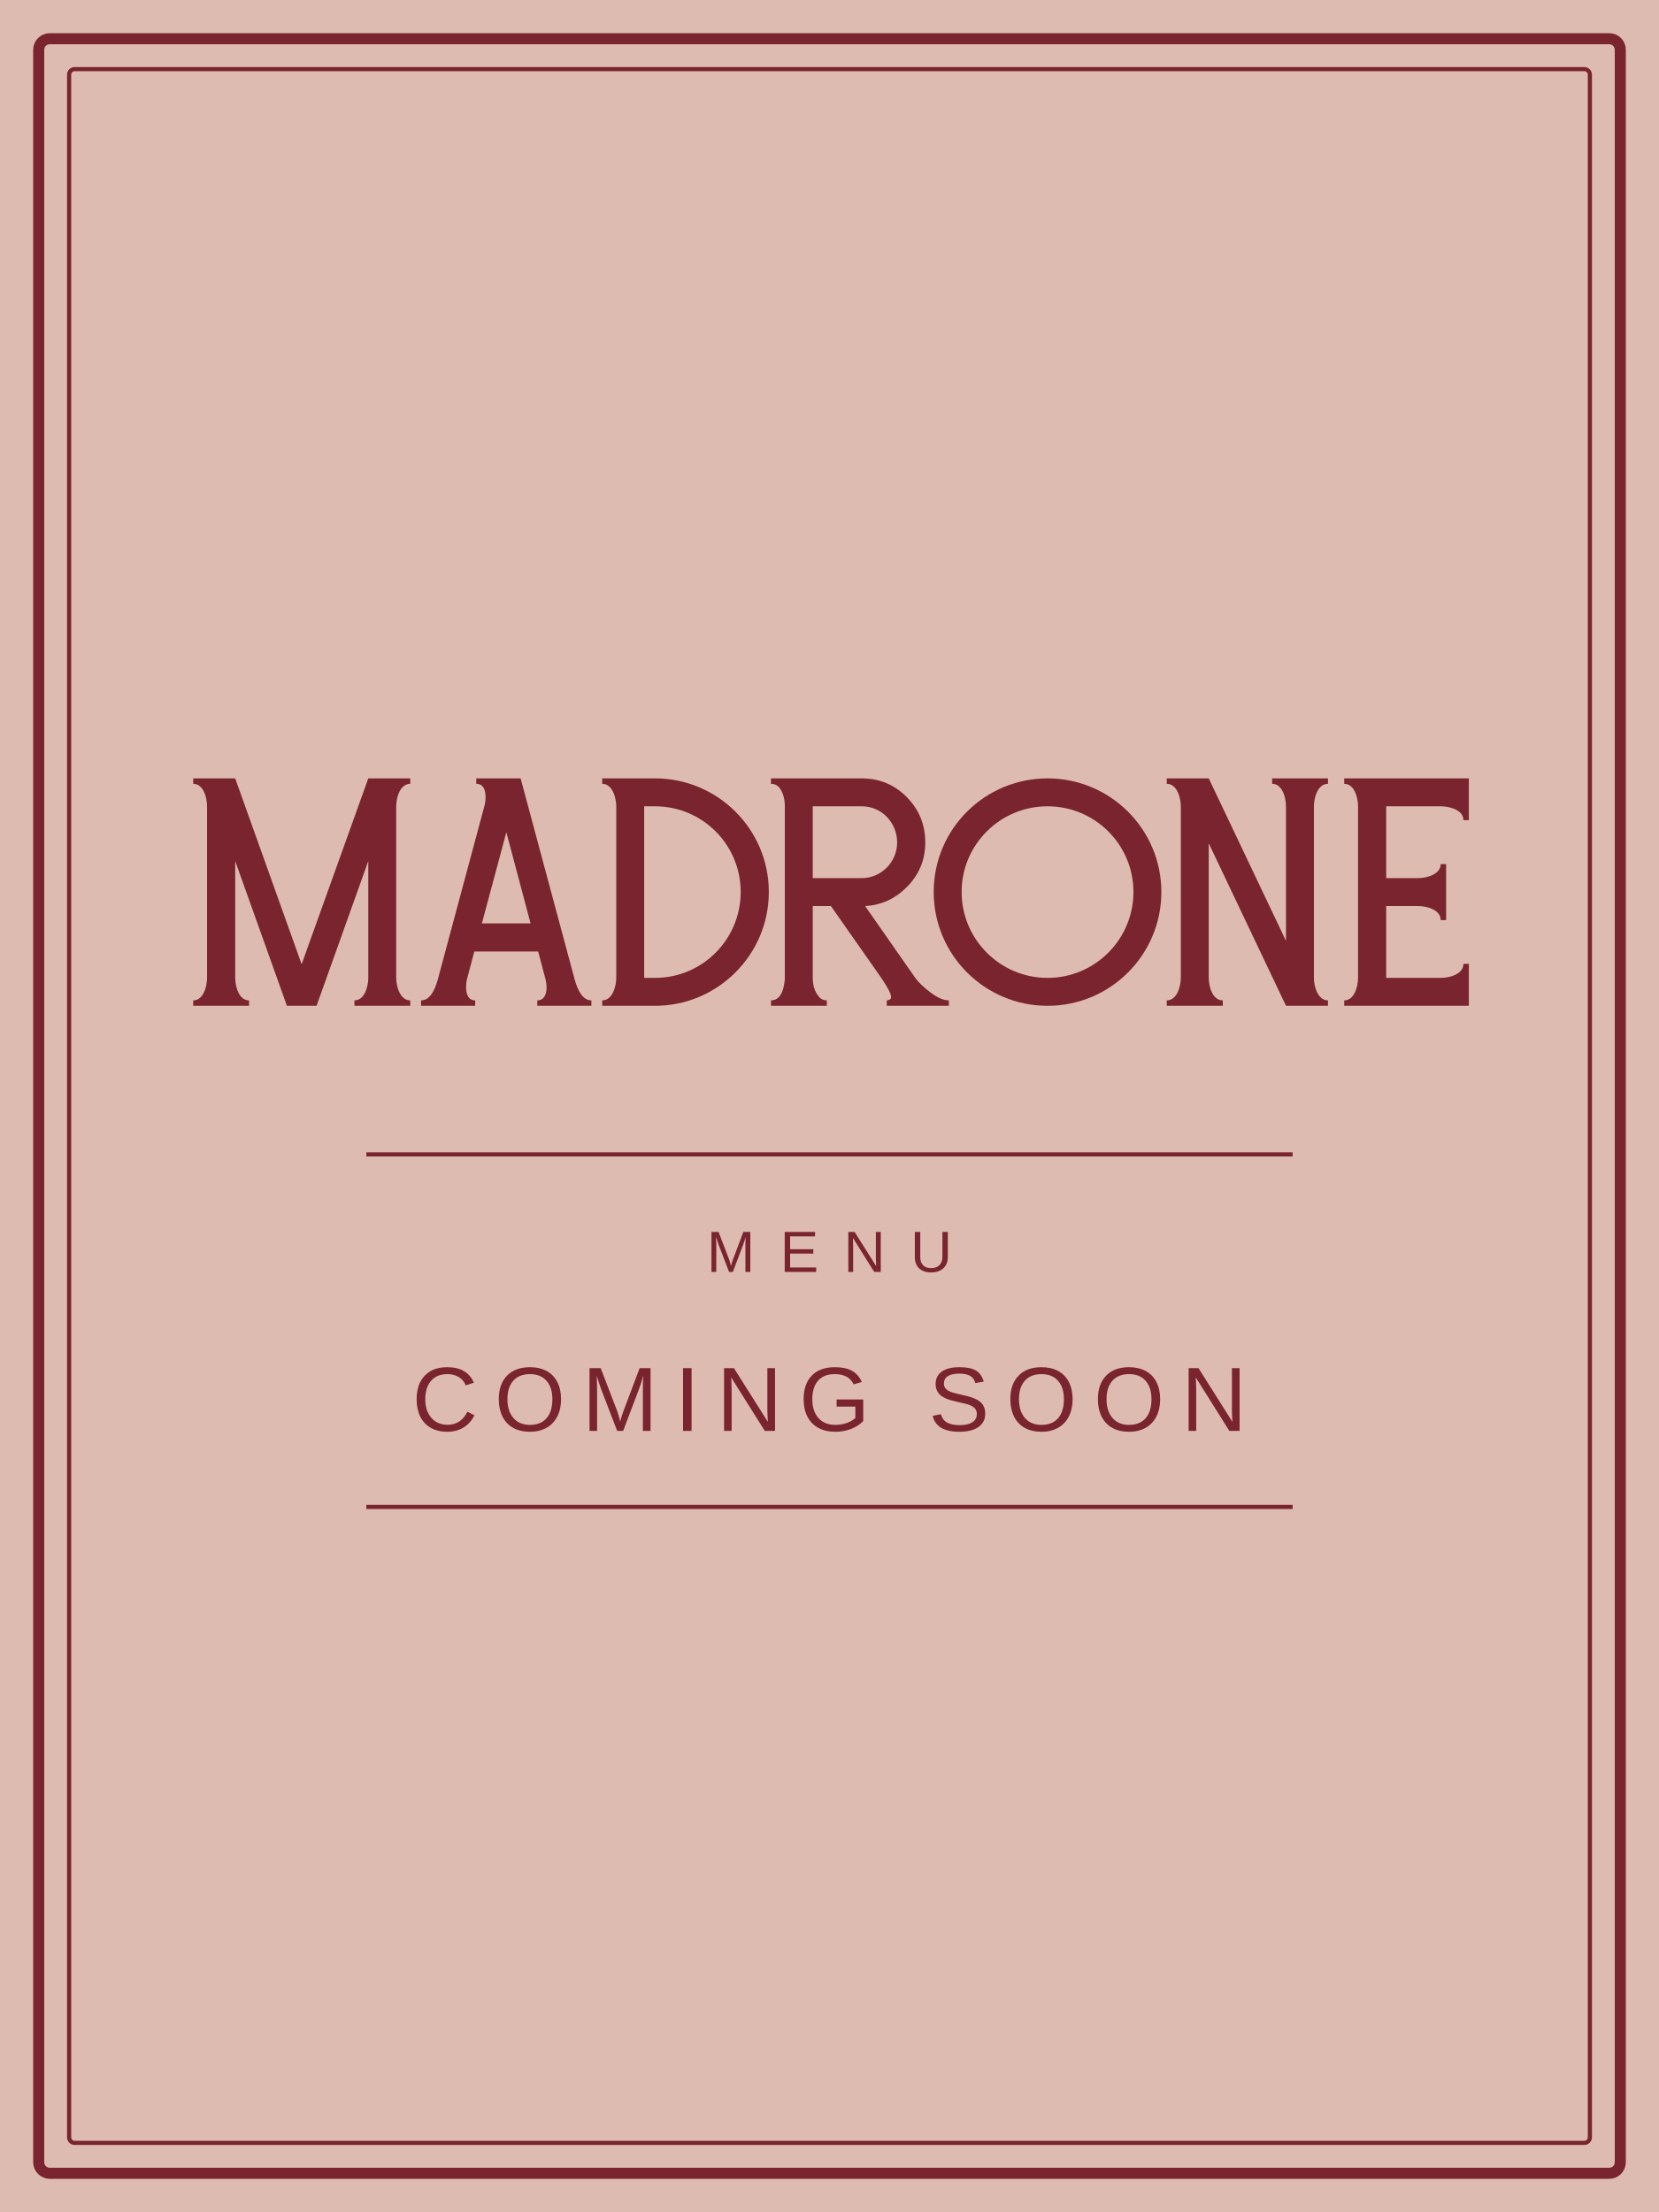
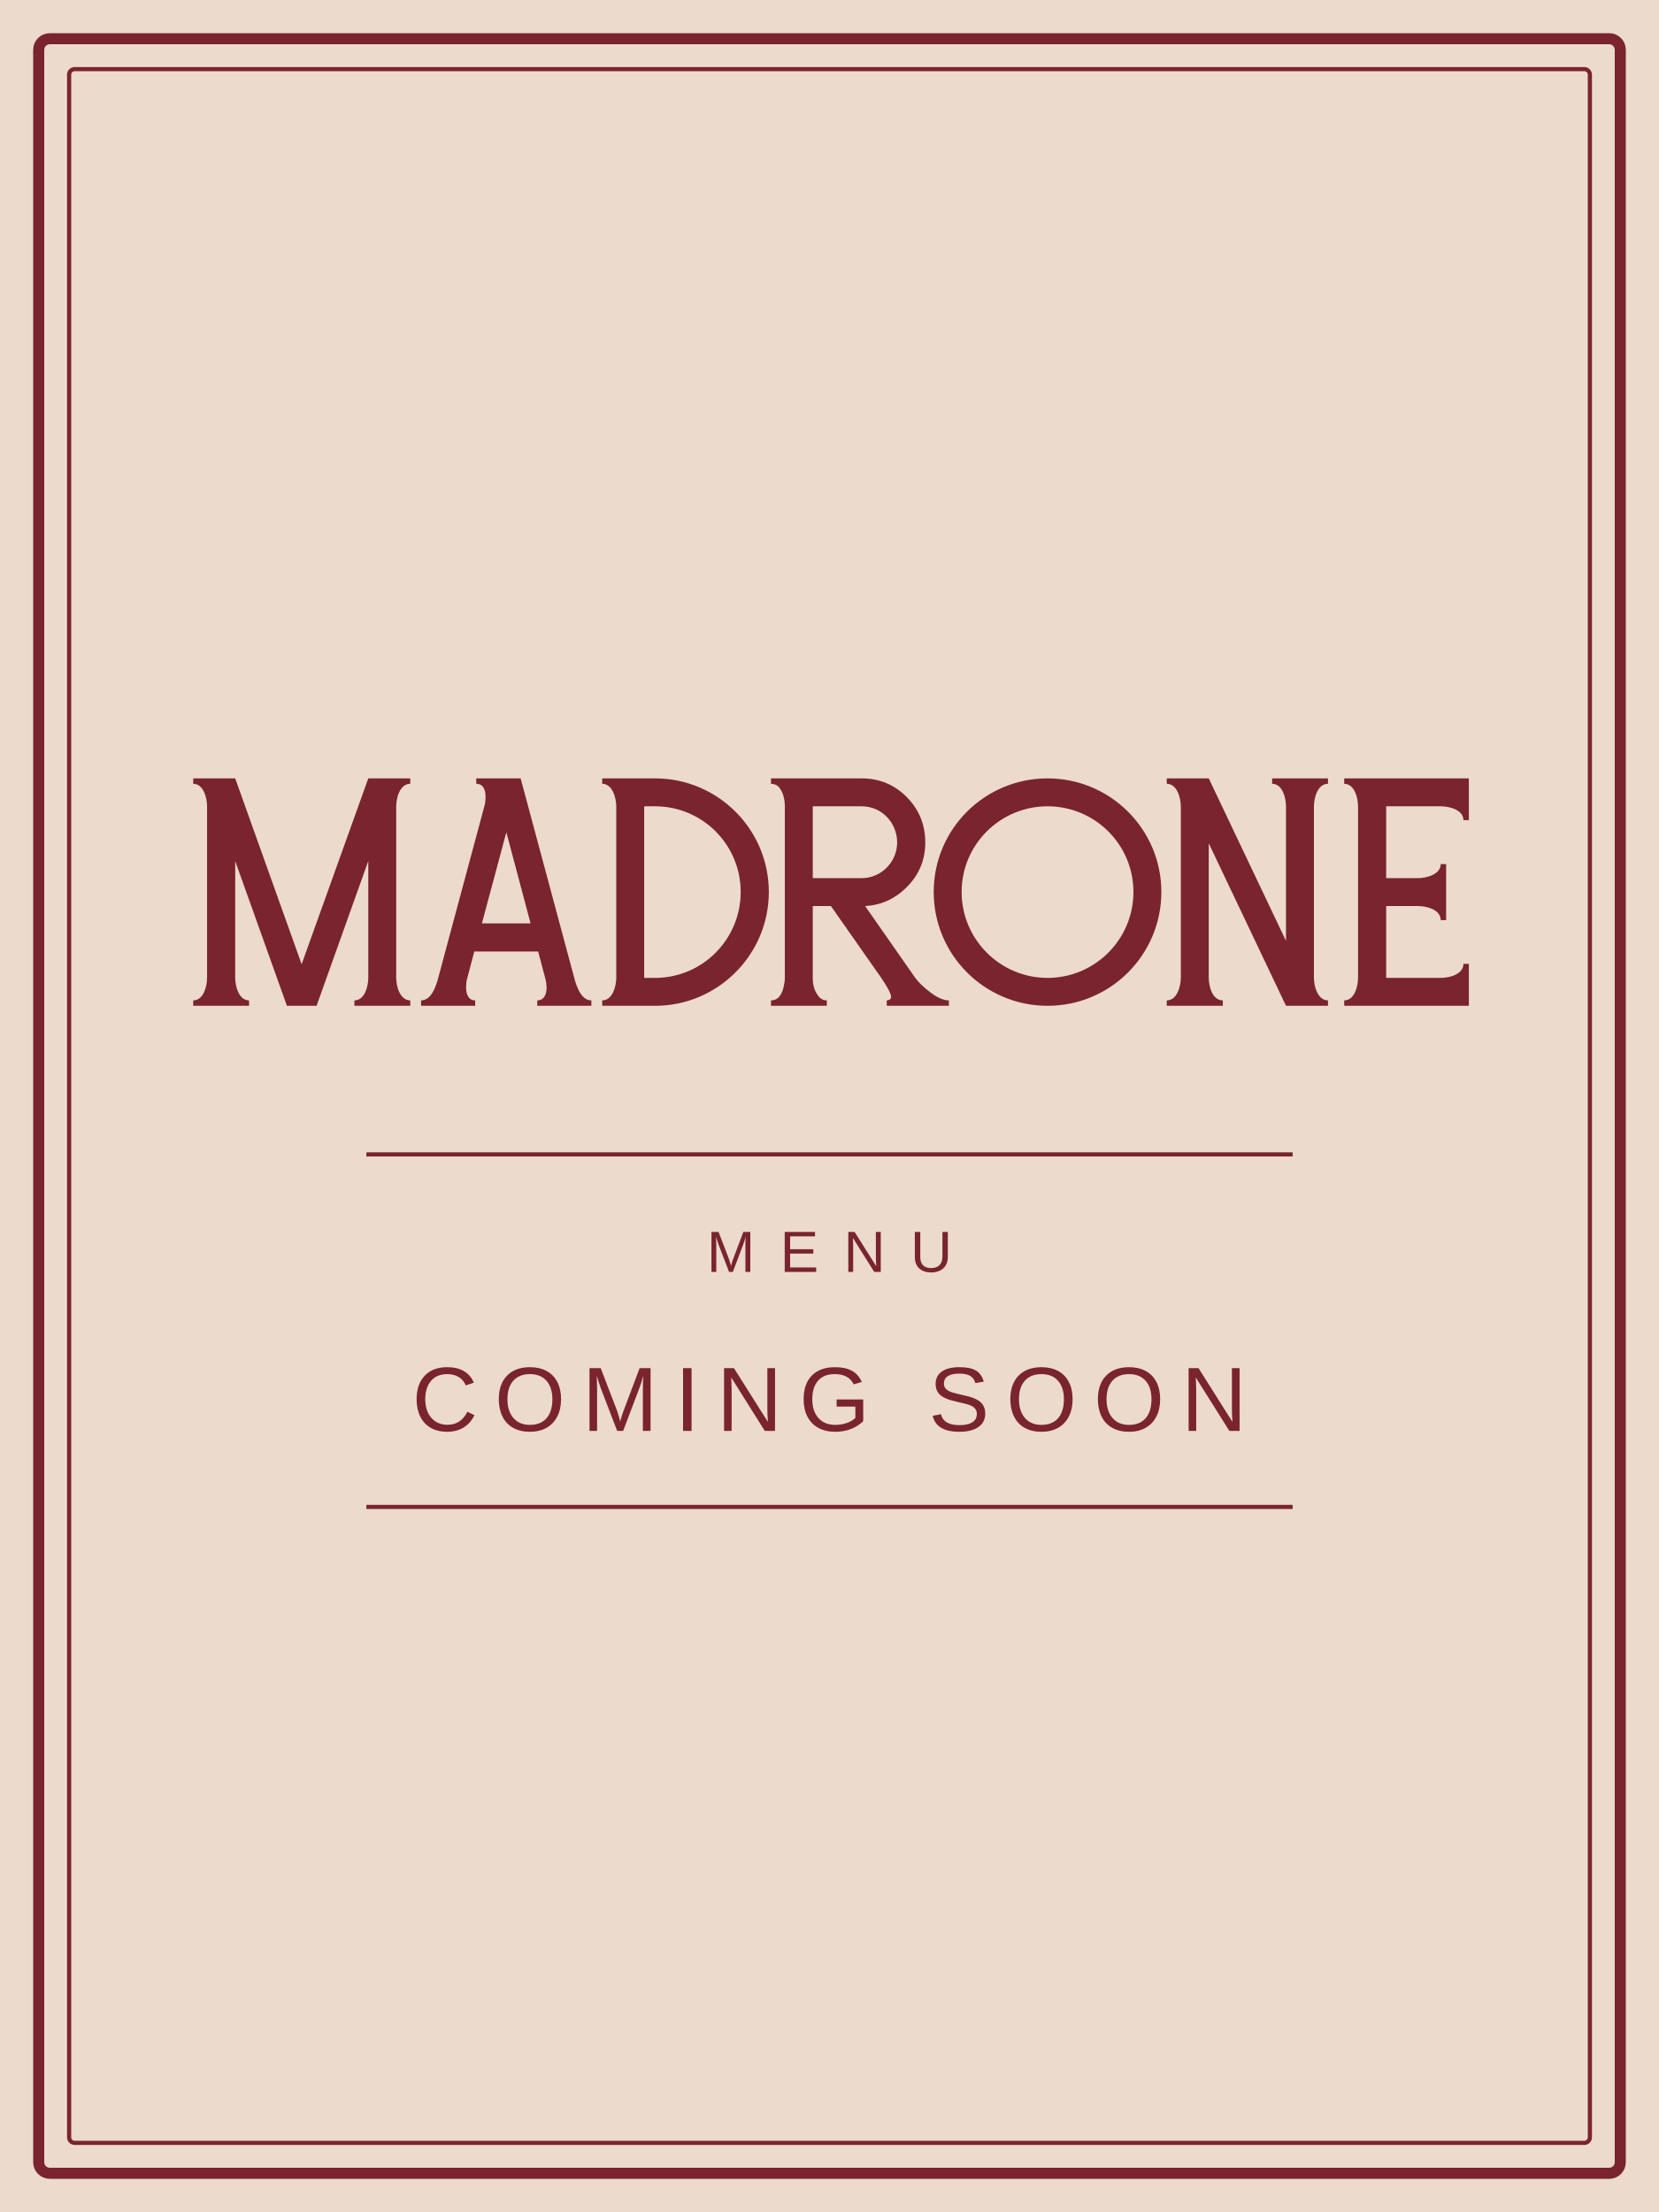
<svg xmlns="http://www.w3.org/2000/svg" viewBox="0 0 1200 1600" role="img" aria-labelledby="title description">
-   <rect width="1200" height="1600" fill="#debbb0" />
+   <rect width="1200" height="1600" fill="#ecdacd" />
  <rect x="28" y="28" width="1144" height="1544" rx="8" fill="none" stroke="#79242e" stroke-width="8" />
  <rect x="50" y="50" width="1100" height="1500" rx="4" fill="none" stroke="#79242e" stroke-width="3" />
  <svg x="120" y="545" width="960" height="200" viewBox="40 390 920 190" fill="#79242e" aria-hidden="true">
    <path d="M209.39,564.09h-38.7v-3.75c7.05,0,9.6-9.6,9.6-15.75v-80.85l-35.85,100.35h-20.55l-35.85-100.35v80.85c0,6.15,2.55,15.75,9.6,15.75v3.75h-38.7v-3.75c7.05,0,9.6-9.6,9.6-15.75v-118.65c0-6.15-2.55-15.75-9.6-15.75v-3.75h29.1l46.05,128.84,46.2-128.84h29.1v3.75c-7.05,0-9.75,9.45-9.75,15.75v118.65c0,6.15,2.7,15.75,9.75,15.75v3.75Z" />
    <path d="M297.44,564.09v-3.75c4.8,0,6.45-4.35,6.45-9,0-1.65-.3-3.45-.6-5.1l-5.25-19.8h-44.25l-5.25,19.8c-.3,1.5-.45,3.3-.45,4.95,0,4.65,1.5,9.15,6.3,9.15v3.75h-37.5v-3.75c6.45,0,9.6-7.8,11.4-13.8l32.85-122.25c.3-1.65.45-3.3.45-4.95,0-4.8-1.5-9.15-6.45-9.15v-3.75h30.75l37.65,140.09c1.8,6,4.95,13.8,11.4,13.8v3.75h-37.5ZM275.99,443.79l-16.95,63.15h33.75l-16.8-63.15Z" />
    <path d="M379.04,564.09h-36.6v-3.75c7.05,0,9.75-9.6,9.75-15.75v-118.65c0-6.15-2.7-15.75-9.75-15.75v-3.75h36.6c43.5,0,78.9,35.25,78.9,78.75s-35.4,78.9-78.9,78.9ZM379.04,544.74c32.85,0,59.4-26.7,59.4-59.55s-26.55-59.4-59.4-59.4h-7.5v118.94h7.5Z" />
    <path d="M582.74,564.09h-43.05v-3.75c1.95-.15,3-.9,3-2.4,0-2.1-2.25-6.45-6.6-12.9l-35.1-50.1h-12.6v49.65c0,5.4,1.35,9.75,4.2,13.05,1.35,1.8,3.3,2.7,5.55,2.7v3.75h-38.7v-3.75c4.35,0,7.2-3,8.7-9,.6-2.55.9-4.8.9-6.75v-118.65c0-5.55-1.35-9.9-3.9-13.2-1.35-1.65-3.3-2.55-5.7-2.55v-3.75h62.85c12.3,0,22.8,4.35,31.35,13.05,8.55,8.7,12.75,19.2,12.75,31.35s-4.35,22.5-12.9,31.05c-8.1,8.1-17.7,12.45-28.8,13.05l34.65,49.65c2.4,3.3,6,6.75,10.8,10.35,4.8,3.6,9,5.4,12.6,5.4v3.75ZM522.29,475.59c13.5,0,24.6-11.1,24.6-24.75s-10.65-25.05-24.6-25.05h-33.9v49.8h33.9Z" />
    <path d="M651.14,564.09c-43.5,0-78.9-35.25-78.9-78.9s35.4-78.75,78.9-78.75,78.9,35.25,78.9,78.75-35.25,78.9-78.9,78.9ZM651.14,544.74c32.85,0,59.55-26.7,59.55-59.55s-26.7-59.4-59.55-59.4-59.55,26.55-59.55,59.4,26.7,59.55,59.55,59.55Z" />
    <path d="M845.54,564.09h-29.1l-53.55-112.65v93.15c0,6.15,2.55,15.75,9.75,15.75v3.75h-38.85v-3.75c7.05,0,9.75-9.6,9.75-15.75v-118.65c0-6.15-2.7-15.75-9.75-15.75v-3.75h29.1l53.55,112.65v-93.15c0-6.15-2.55-15.75-9.6-15.75v-3.75h38.7v3.75c-7.05,0-9.75,9.45-9.75,15.75v118.65c0,6.15,2.7,15.75,9.75,15.75v3.75Z" />
    <path d="M943.19,564.09h-86.4v-3.75c7.05,0,9.6-9.6,9.6-15.75v-118.65c0-6.15-2.55-15.75-9.6-15.75v-3.75h86.4v28.95h-3.75c0-7.05-9.6-9.6-15.75-9.6h-37.8v49.8h22.05c6.15,0,15.75-2.7,15.75-9.75h3.75v38.85h-3.75c0-7.2-9.6-9.75-15.75-9.75h-22.05v49.8h37.8c6.15,0,15.75-2.55,15.75-9.75h3.75v29.1Z" />
  </svg>
  <line x1="265" y1="835" x2="935" y2="835" stroke="#79242e" stroke-width="3" />
  <text x="600" y="920" fill="#79242e" font-family="Arial Narrow, Arial, sans-serif" font-size="42" letter-spacing="18" text-anchor="middle">MENU</text>
  <text x="600" y="1035" fill="#79242e" font-family="Arial Narrow, Arial, sans-serif" font-size="66" letter-spacing="12" text-anchor="middle">COMING SOON</text>
  <line x1="265" y1="1090" x2="935" y2="1090" stroke="#79242e" stroke-width="3" />
</svg>
